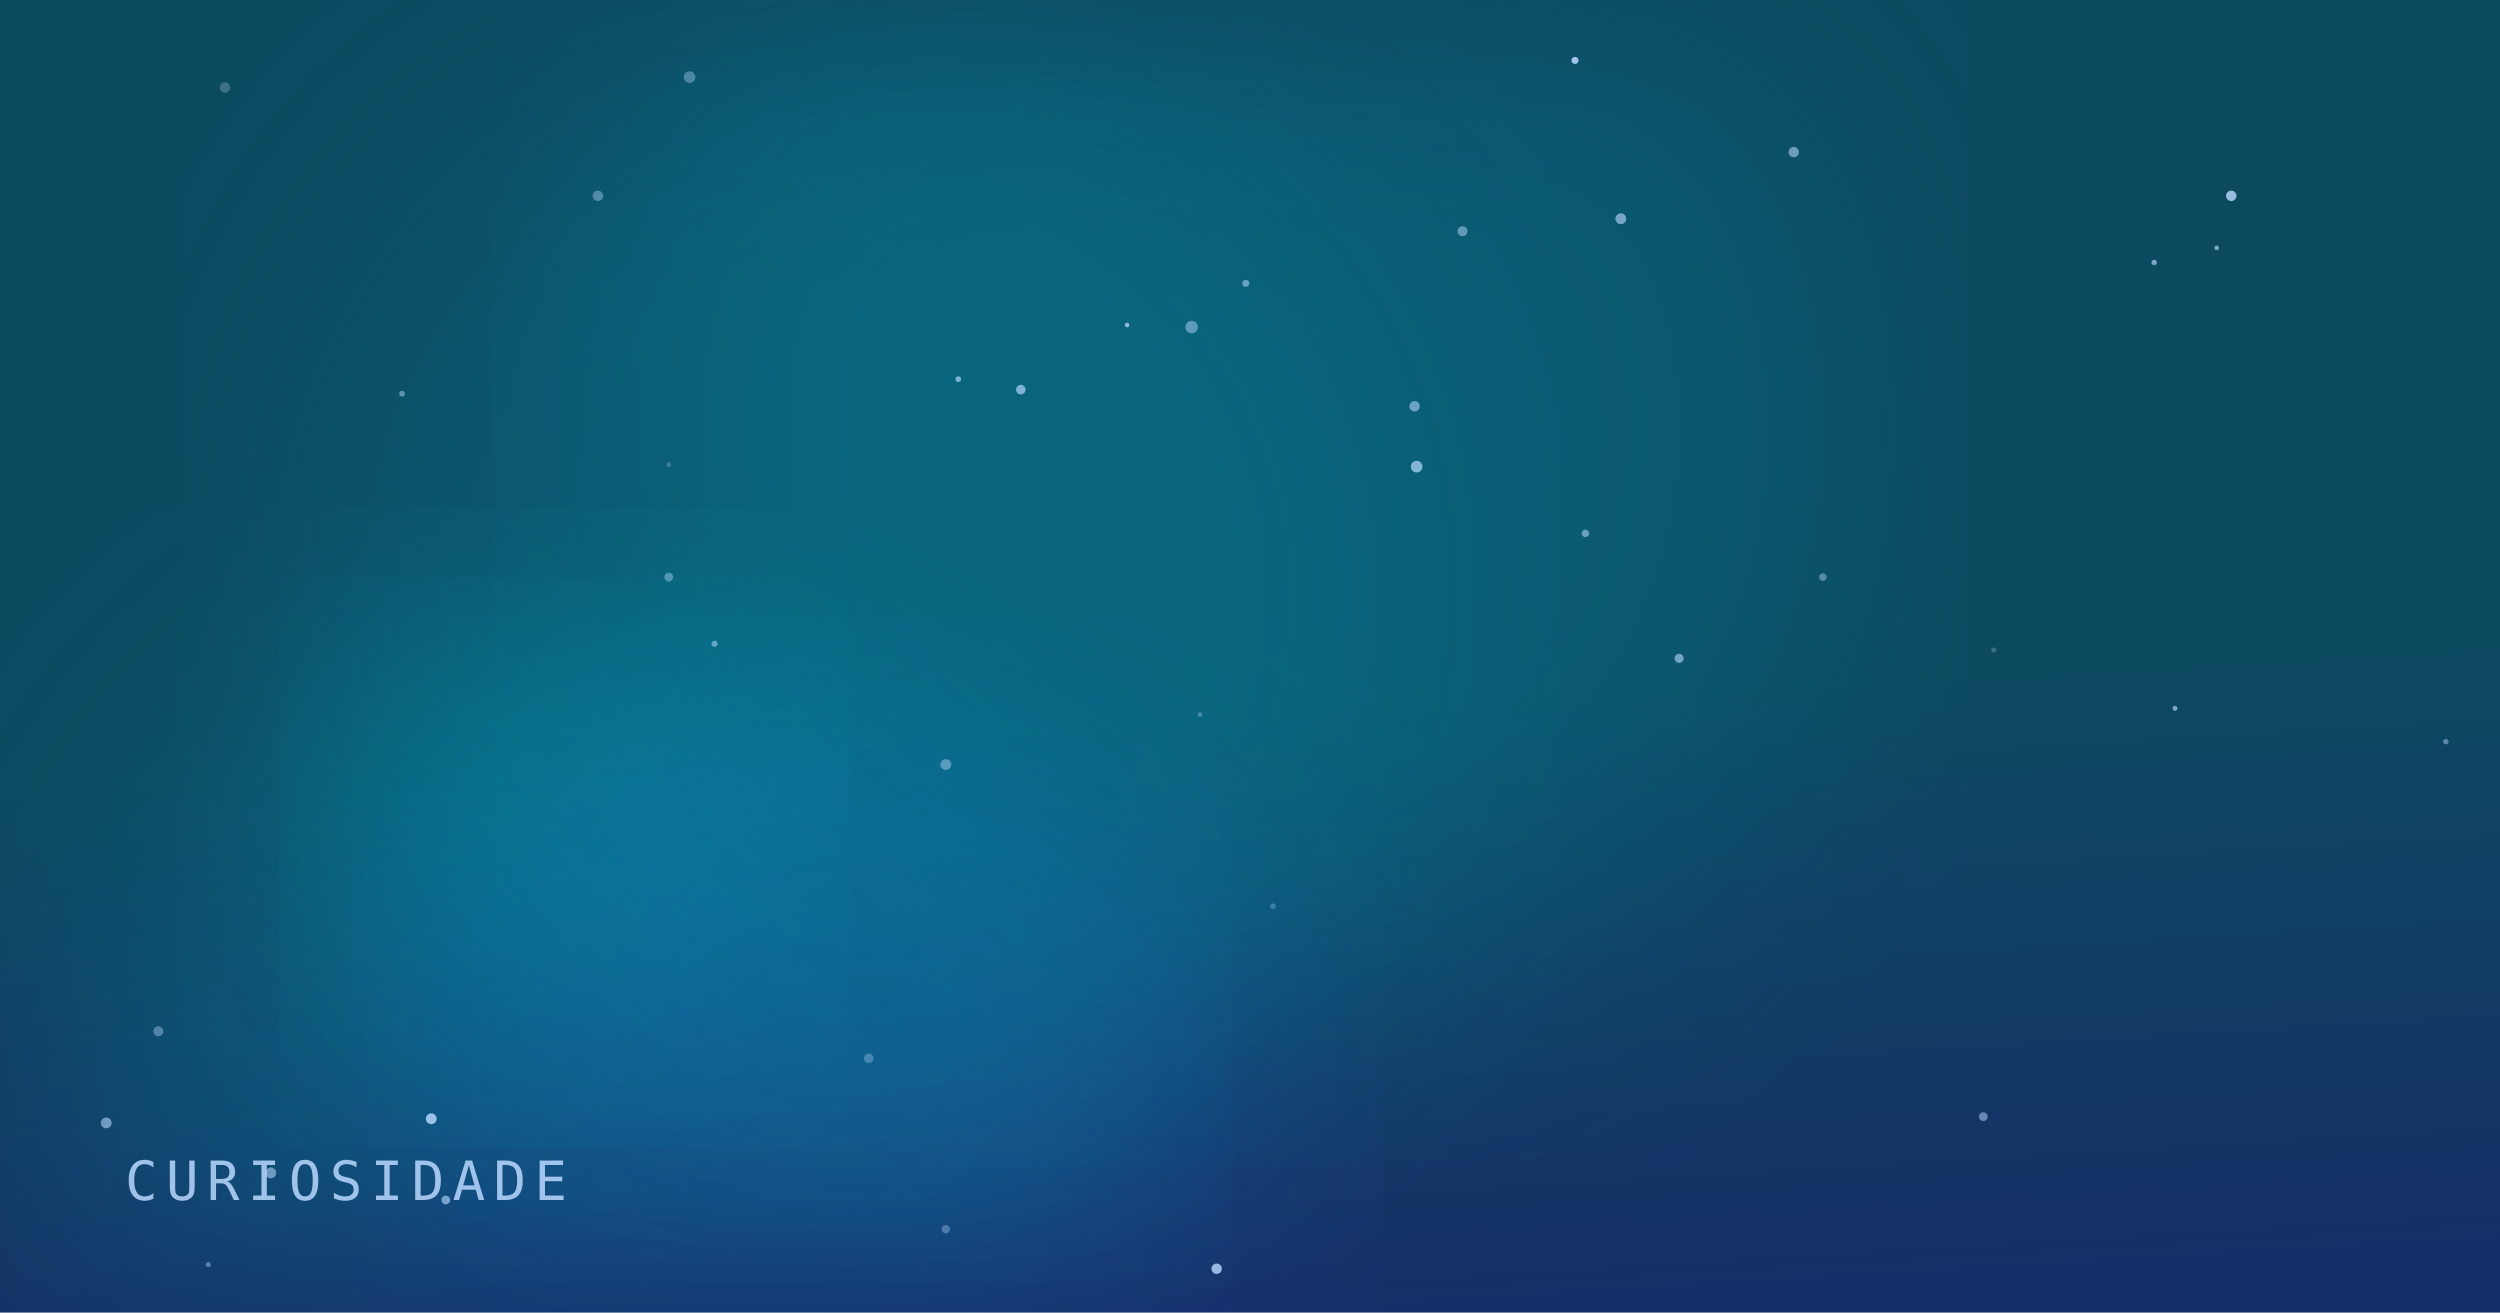
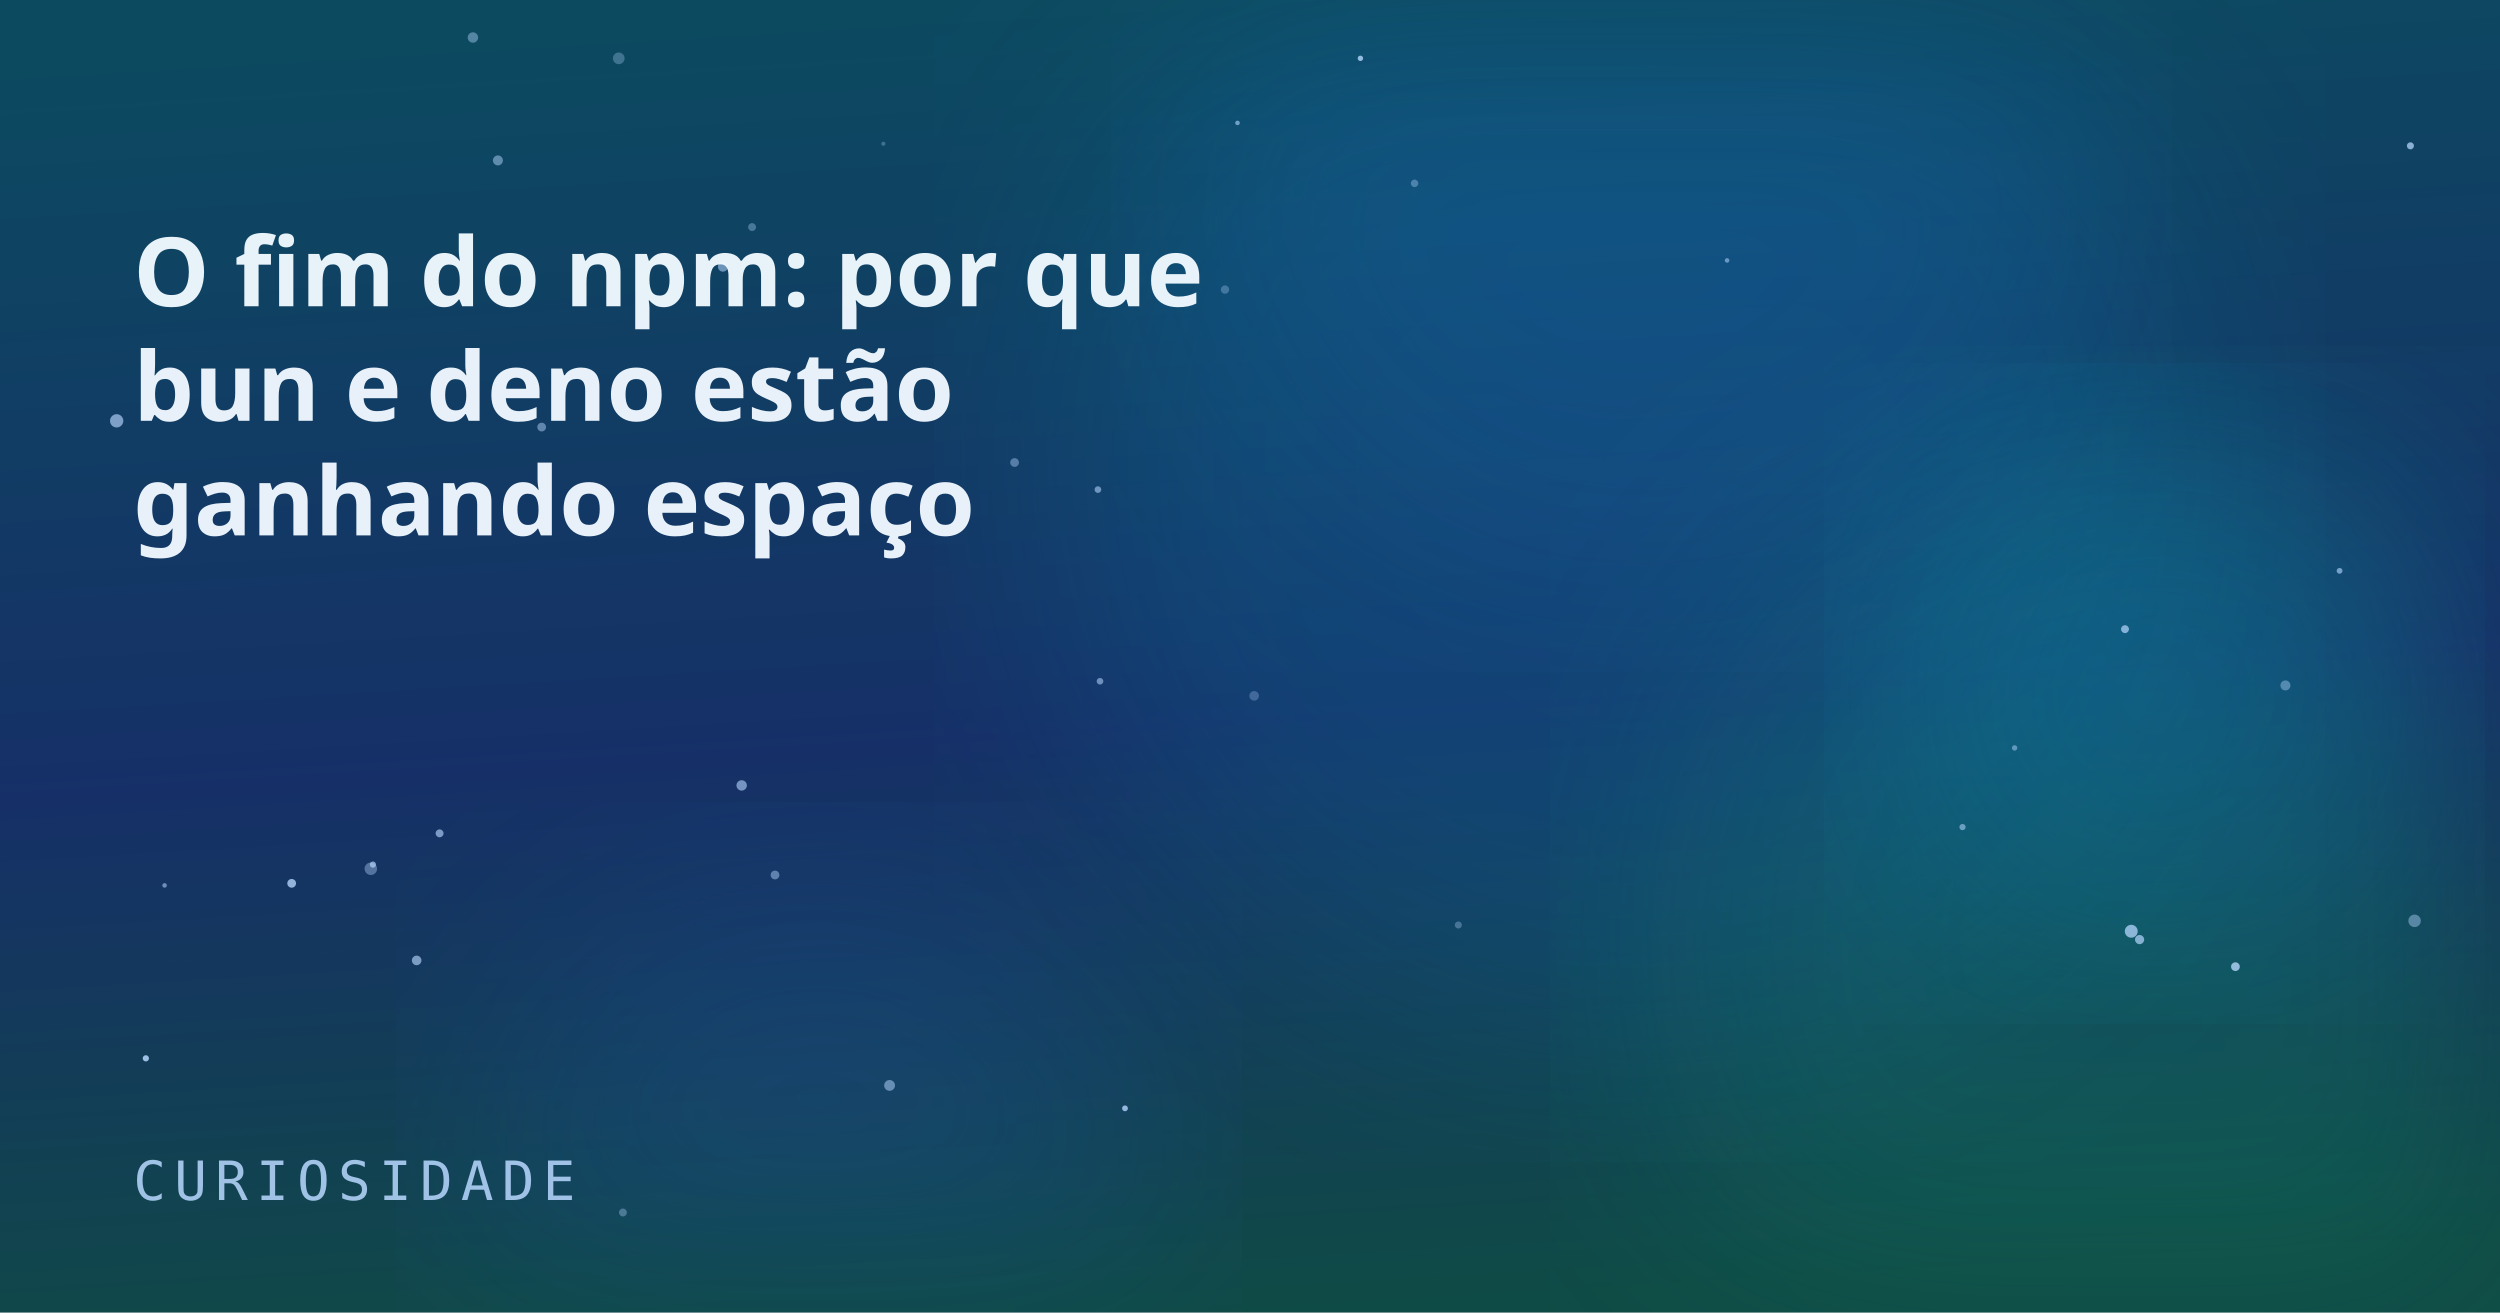
<svg xmlns="http://www.w3.org/2000/svg" width="1200" height="630" viewBox="0 0 1200 630">
  <defs>
    <linearGradient id="bg" gradientTransform="rotate(84 0.5 0.5)">
      <stop offset="0" stop-color="#06b6d4" />
-       <stop offset="0.55" stop-color="#06b6d4" />
-       <stop offset="1" stop-color="#2563eb" />
+       <stop offset="0.55" stop-color="#2563eb" />
+       <stop offset="1" stop-color="#10b981" />
    </linearGradient>
    <filter id="soft">
      <feGaussianBlur stdDeviation="60" />
    </filter>
  </defs>
  <rect width="1200" height="630" fill="#0f172a" />
  <rect width="1200" height="630" fill="url(#bg)" opacity="0.32" />
-   <circle cx="271" cy="414" r="114" fill="#06b6d4" opacity="0.18" filter="url(#soft)" />
-   <circle cx="294" cy="541" r="248" fill="#06b6d4" opacity="0.19" filter="url(#soft)" />
-   <circle cx="416" cy="543" r="206" fill="#2563eb" opacity="0.13" filter="url(#soft)" />
-   <circle cx="591" cy="206" r="295" fill="#06b6d4" opacity="0.15" filter="url(#soft)" />
-   <circle cx="417" cy="284" r="276" fill="#06b6d4" opacity="0.12" filter="url(#soft)" />
-   <circle cx="1064" cy="119" r="1.1" fill="#b8d8ff" opacity="0.66" />
-   <circle cx="331" cy="37" r="2.8" fill="#b8d8ff" opacity="0.38" />
-   <circle cx="1174" cy="356" r="1.3" fill="#b8d8ff" opacity="0.45" />
-   <circle cx="214" cy="576" r="2.1" fill="#b8d8ff" opacity="0.62" />
-   <circle cx="321" cy="223" r="1.2" fill="#b8d8ff" opacity="0.25" />
-   <circle cx="76" cy="495" r="2.4" fill="#b8d8ff" opacity="0.39" />
-   <circle cx="572" cy="157" r="3.0" fill="#b8d8ff" opacity="0.48" />
-   <circle cx="193" cy="189" r="1.4" fill="#b8d8ff" opacity="0.48" />
-   <circle cx="207" cy="537" r="2.6" fill="#b8d8ff" opacity="0.82" />
-   <circle cx="957" cy="312" r="1.2" fill="#b8d8ff" opacity="0.27" />
-   <circle cx="680" cy="224" r="2.8" fill="#b8d8ff" opacity="0.70" />
-   <circle cx="490" cy="187" r="2.3" fill="#b8d8ff" opacity="0.67" />
-   <circle cx="679" cy="195" r="2.5" fill="#b8d8ff" opacity="0.56" />
-   <circle cx="417" cy="508" r="2.3" fill="#b8d8ff" opacity="0.33" />
-   <circle cx="454" cy="590" r="2.0" fill="#b8d8ff" opacity="0.35" />
-   <circle cx="702" cy="111" r="2.4" fill="#b8d8ff" opacity="0.50" />
-   <circle cx="756" cy="29" r="1.7" fill="#b8d8ff" opacity="0.85" />
-   <circle cx="778" cy="105" r="2.6" fill="#b8d8ff" opacity="0.62" />
-   <circle cx="761" cy="256" r="1.8" fill="#b8d8ff" opacity="0.54" />
-   <circle cx="321" cy="277" r="2.1" fill="#b8d8ff" opacity="0.42" />
-   <circle cx="576" cy="343" r="1.1" fill="#b8d8ff" opacity="0.34" />
-   <circle cx="1071" cy="94" r="2.5" fill="#b8d8ff" opacity="0.81" />
-   <circle cx="287" cy="94" r="2.5" fill="#b8d8ff" opacity="0.40" />
-   <circle cx="806" cy="316" r="2.2" fill="#b8d8ff" opacity="0.60" />
-   <circle cx="51" cy="539" r="2.6" fill="#b8d8ff" opacity="0.57" />
-   <circle cx="875" cy="277" r="1.8" fill="#b8d8ff" opacity="0.42" />
-   <circle cx="611" cy="435" r="1.4" fill="#b8d8ff" opacity="0.27" />
-   <circle cx="541" cy="156" r="1.1" fill="#b8d8ff" opacity="0.75" />
-   <circle cx="108" cy="42" r="2.5" fill="#b8d8ff" opacity="0.27" />
-   <circle cx="584" cy="609" r="2.5" fill="#b8d8ff" opacity="0.80" />
-   <circle cx="343" cy="309" r="1.5" fill="#b8d8ff" opacity="0.52" />
-   <circle cx="100" cy="607" r="1.2" fill="#b8d8ff" opacity="0.44" />
-   <circle cx="952" cy="536" r="2.1" fill="#b8d8ff" opacity="0.51" />
-   <circle cx="861" cy="73" r="2.5" fill="#b8d8ff" opacity="0.56" />
-   <circle cx="1034" cy="126" r="1.3" fill="#b8d8ff" opacity="0.64" />
-   <circle cx="460" cy="182" r="1.4" fill="#b8d8ff" opacity="0.65" />
-   <circle cx="598" cy="136" r="1.7" fill="#b8d8ff" opacity="0.55" />
-   <circle cx="454" cy="367" r="2.6" fill="#b8d8ff" opacity="0.44" />
-   <circle cx="130" cy="563" r="2.6" fill="#b8d8ff" opacity="0.56" />
-   <circle cx="1044" cy="340" r="1.2" fill="#b8d8ff" opacity="0.65" />
-   <text x="60" y="576" font-family="ui-monospace,monospace" font-size="26" fill="#b8d8ff" opacity="0.85" letter-spacing="4">CURIOSIDADE</text>
+   <circle cx="782" cy="224" r="278" fill="#06b6d4" opacity="0.13" filter="url(#soft)" />
+   <circle cx="788" cy="68" r="212" fill="#2563eb" opacity="0.13" filter="url(#soft)" />
+   <circle cx="1030" cy="452" r="238" fill="#10b981" opacity="0.15" filter="url(#soft)" />
+   <circle cx="1034" cy="333" r="132" fill="#06b6d4" opacity="0.17" filter="url(#soft)" />
+   <circle cx="393" cy="588" r="169" fill="#2563eb" opacity="0.15" filter="url(#soft)" />
+   <circle cx="540" cy="532" r="1.4" fill="#b8d8ff" opacity="0.78" />
+   <circle cx="227" cy="18" r="2.5" fill="#b8d8ff" opacity="0.42" />
+   <circle cx="70" cy="508" r="1.5" fill="#b8d8ff" opacity="0.84" />
+   <circle cx="679" cy="88" r="1.8" fill="#b8d8ff" opacity="0.36" />
+   <circle cx="1097" cy="329" r="2.4" fill="#b8d8ff" opacity="0.41" />
+   <circle cx="424" cy="69" r="1.0" fill="#b8d8ff" opacity="0.29" />
+   <circle cx="942" cy="397" r="1.5" fill="#b8d8ff" opacity="0.54" />
+   <circle cx="299" cy="582" r="1.9" fill="#b8d8ff" opacity="0.35" />
+   <circle cx="361" cy="109" r="1.9" fill="#b8d8ff" opacity="0.35" />
+   <circle cx="1023" cy="447" r="3.1" fill="#b8d8ff" opacity="0.73" />
+   <circle cx="594" cy="59" r="1.1" fill="#b8d8ff" opacity="0.59" />
+   <circle cx="427" cy="521" r="2.6" fill="#b8d8ff" opacity="0.50" />
+   <circle cx="356" cy="377" r="2.5" fill="#b8d8ff" opacity="0.59" />
+   <circle cx="372" cy="420" r="2.1" fill="#b8d8ff" opacity="0.46" />
+   <circle cx="967" cy="359" r="1.3" fill="#b8d8ff" opacity="0.48" />
+   <circle cx="1123" cy="274" r="1.4" fill="#b8d8ff" opacity="0.60" />
+   <circle cx="211" cy="400" r="1.9" fill="#b8d8ff" opacity="0.63" />
+   <circle cx="56" cy="202" r="3.2" fill="#b8d8ff" opacity="0.64" />
+   <circle cx="200" cy="461" r="2.3" fill="#b8d8ff" opacity="0.63" />
+   <circle cx="487" cy="222" r="2.1" fill="#b8d8ff" opacity="0.41" />
+   <circle cx="528" cy="327" r="1.6" fill="#b8d8ff" opacity="0.54" />
+   <circle cx="653" cy="28" r="1.3" fill="#b8d8ff" opacity="0.79" />
+   <circle cx="178" cy="417" r="3.0" fill="#b8d8ff" opacity="0.39" />
+   <circle cx="179" cy="415" r="1.5" fill="#b8d8ff" opacity="0.65" />
+   <circle cx="602" cy="334" r="2.3" fill="#b8d8ff" opacity="0.28" />
+   <circle cx="1027" cy="451" r="2.2" fill="#b8d8ff" opacity="0.69" />
+   <circle cx="527" cy="235" r="1.6" fill="#b8d8ff" opacity="0.56" />
+   <circle cx="829" cy="125" r="1.1" fill="#b8d8ff" opacity="0.52" />
+   <circle cx="297" cy="28" r="2.8" fill="#b8d8ff" opacity="0.30" />
+   <circle cx="79" cy="425" r="1.1" fill="#b8d8ff" opacity="0.54" />
+   <circle cx="1159" cy="442" r="3.0" fill="#b8d8ff" opacity="0.42" />
+   <circle cx="588" cy="139" r="2.0" fill="#b8d8ff" opacity="0.30" />
+   <circle cx="1157" cy="70" r="1.7" fill="#b8d8ff" opacity="0.73" />
+   <circle cx="1020" cy="302" r="1.9" fill="#b8d8ff" opacity="0.68" />
+   <circle cx="140" cy="424" r="2.1" fill="#b8d8ff" opacity="0.77" />
+   <circle cx="239" cy="77" r="2.4" fill="#b8d8ff" opacity="0.48" />
+   <circle cx="347" cy="128" r="2.4" fill="#b8d8ff" opacity="0.55" />
+   <circle cx="260" cy="205" r="2.1" fill="#b8d8ff" opacity="0.48" />
+   <circle cx="700" cy="444" r="1.7" fill="#b8d8ff" opacity="0.32" />
+   <circle cx="1073" cy="464" r="2.1" fill="#b8d8ff" opacity="0.77" />
+   <text x="64" y="147" font-family="ui-sans-serif,system-ui,sans-serif" font-size="46" font-weight="700" fill="#f0f9ff" opacity="0.96">O fim do npm: por que</text>
+   <text x="64" y="202" font-family="ui-sans-serif,system-ui,sans-serif" font-size="46" font-weight="700" fill="#f0f9ff" opacity="0.96">bun e deno estão</text>
+   <text x="64" y="257" font-family="ui-sans-serif,system-ui,sans-serif" font-size="46" font-weight="700" fill="#f0f9ff" opacity="0.96">ganhando espaço</text>
+   <text x="64" y="576" font-family="ui-monospace,monospace" font-size="26" fill="#b8d8ff" opacity="0.85" letter-spacing="4">CURIOSIDADE</text>
</svg>
